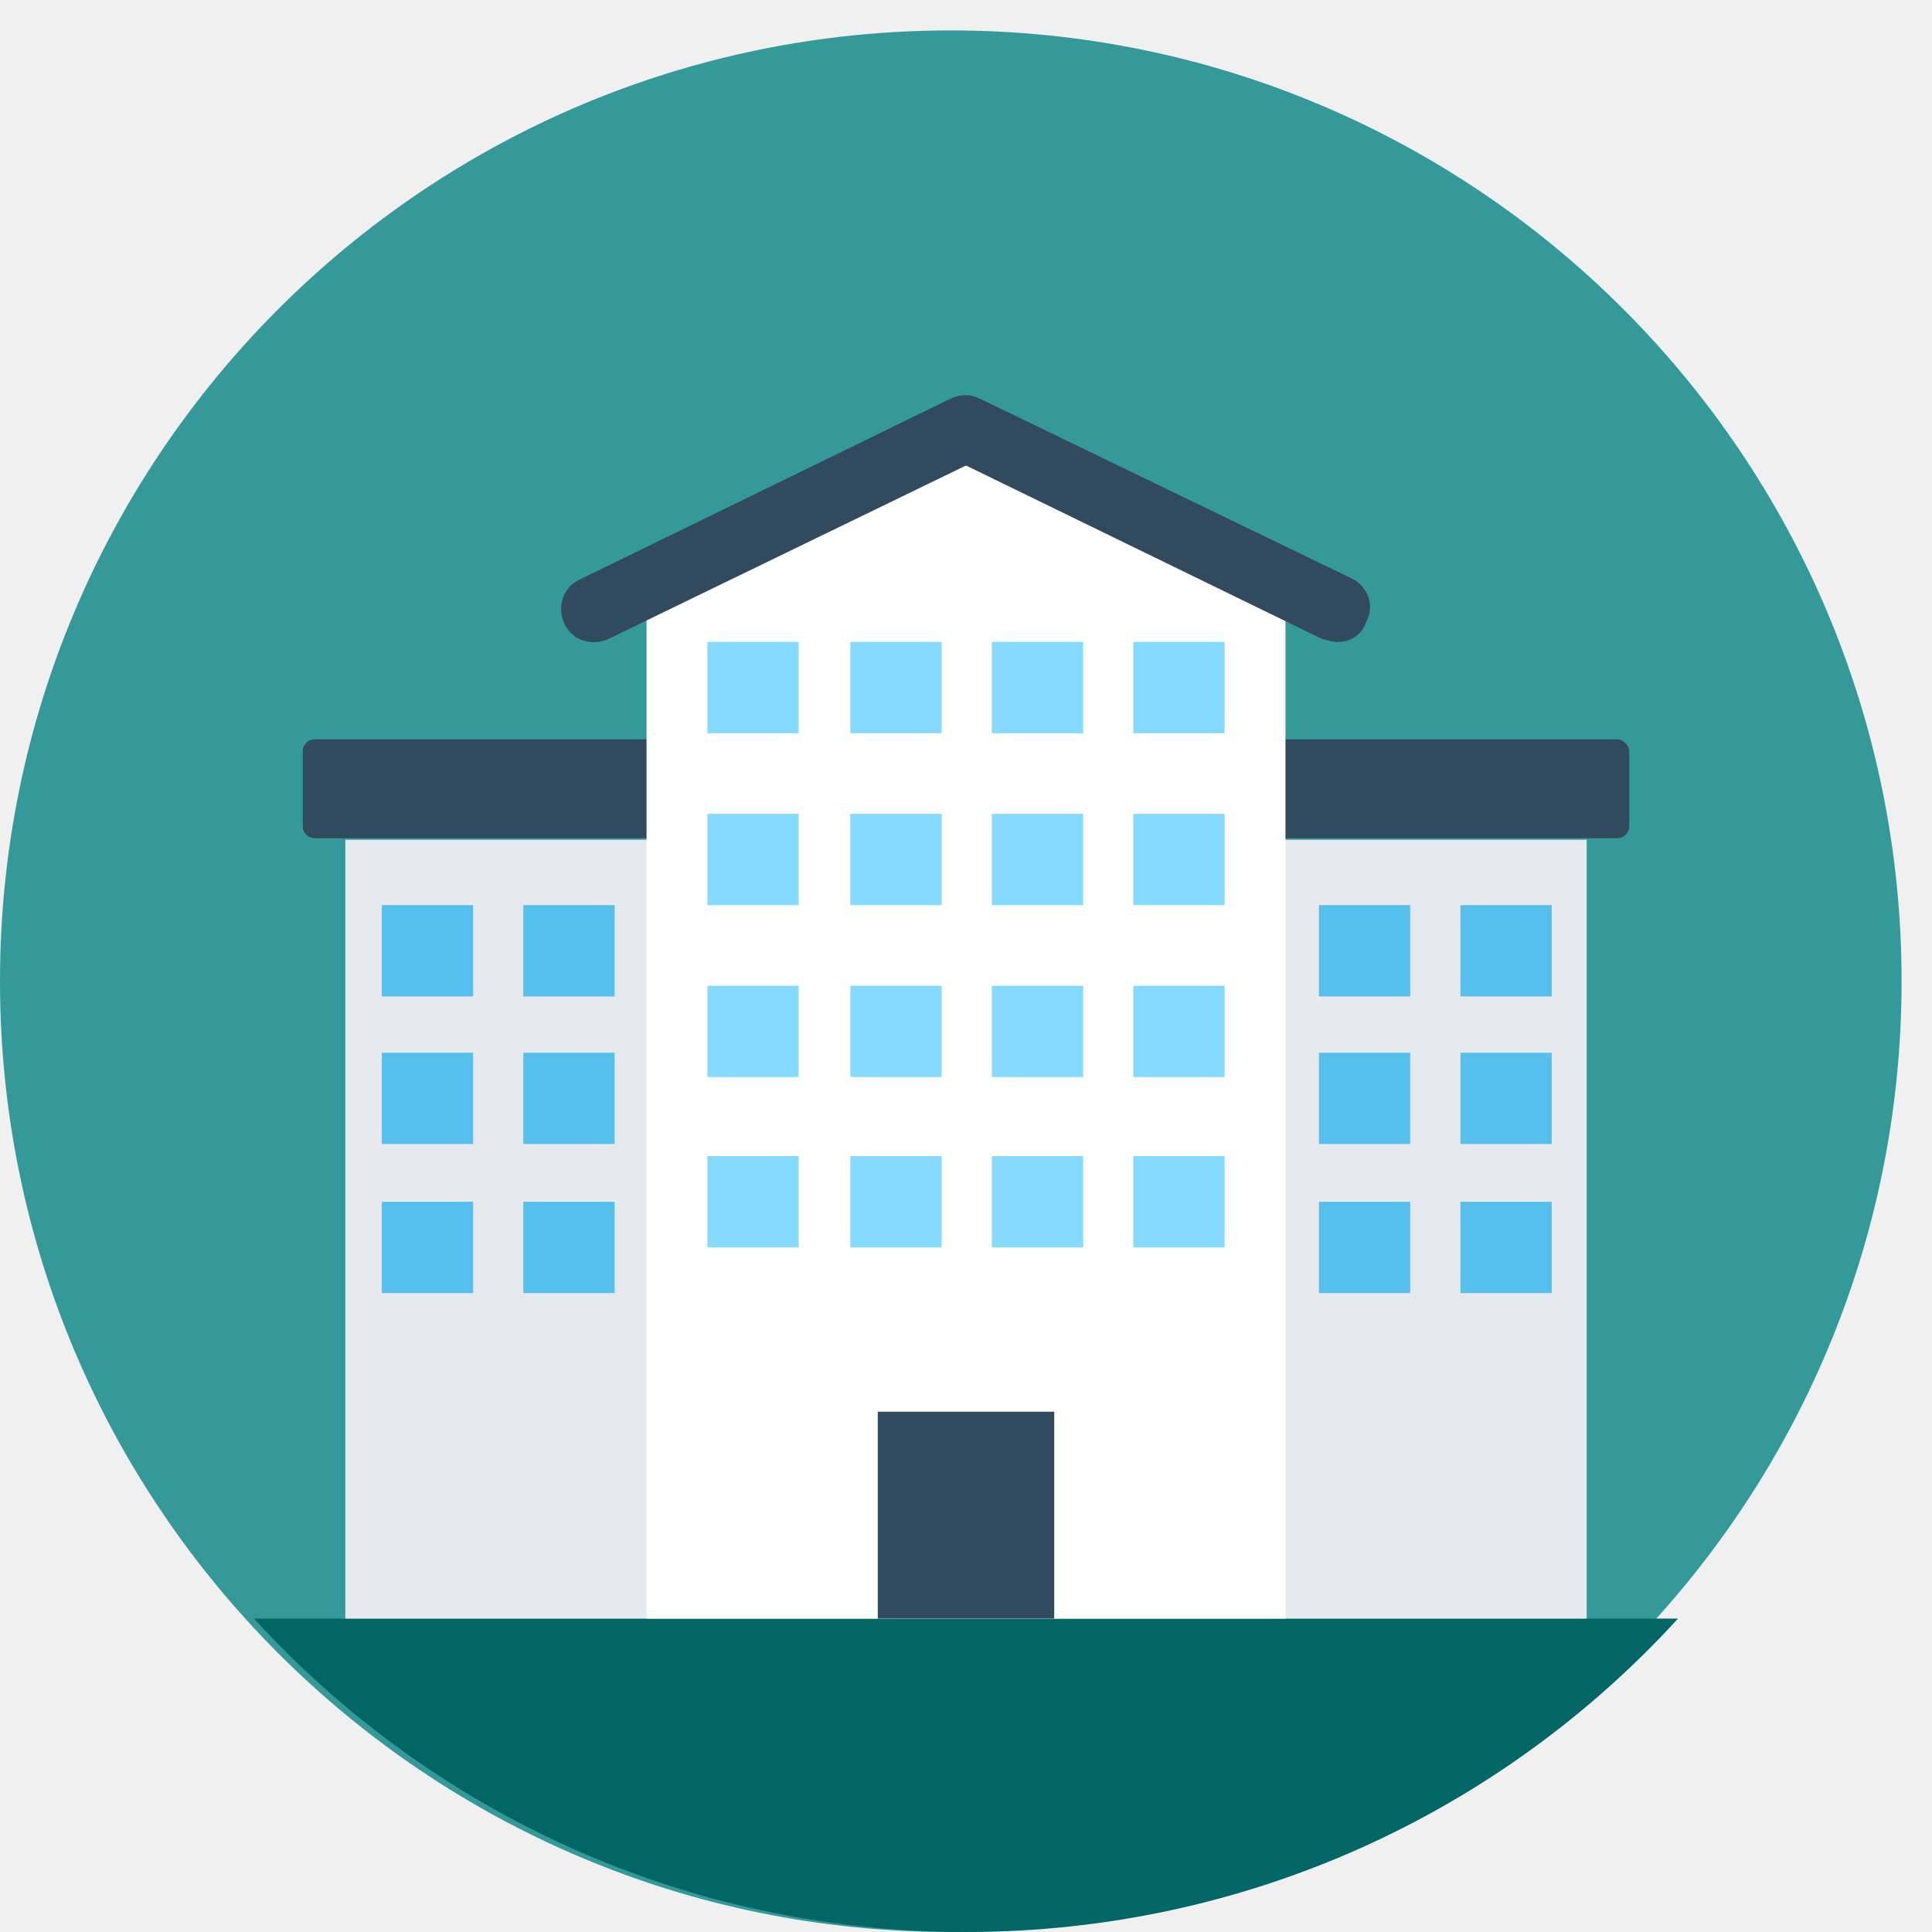
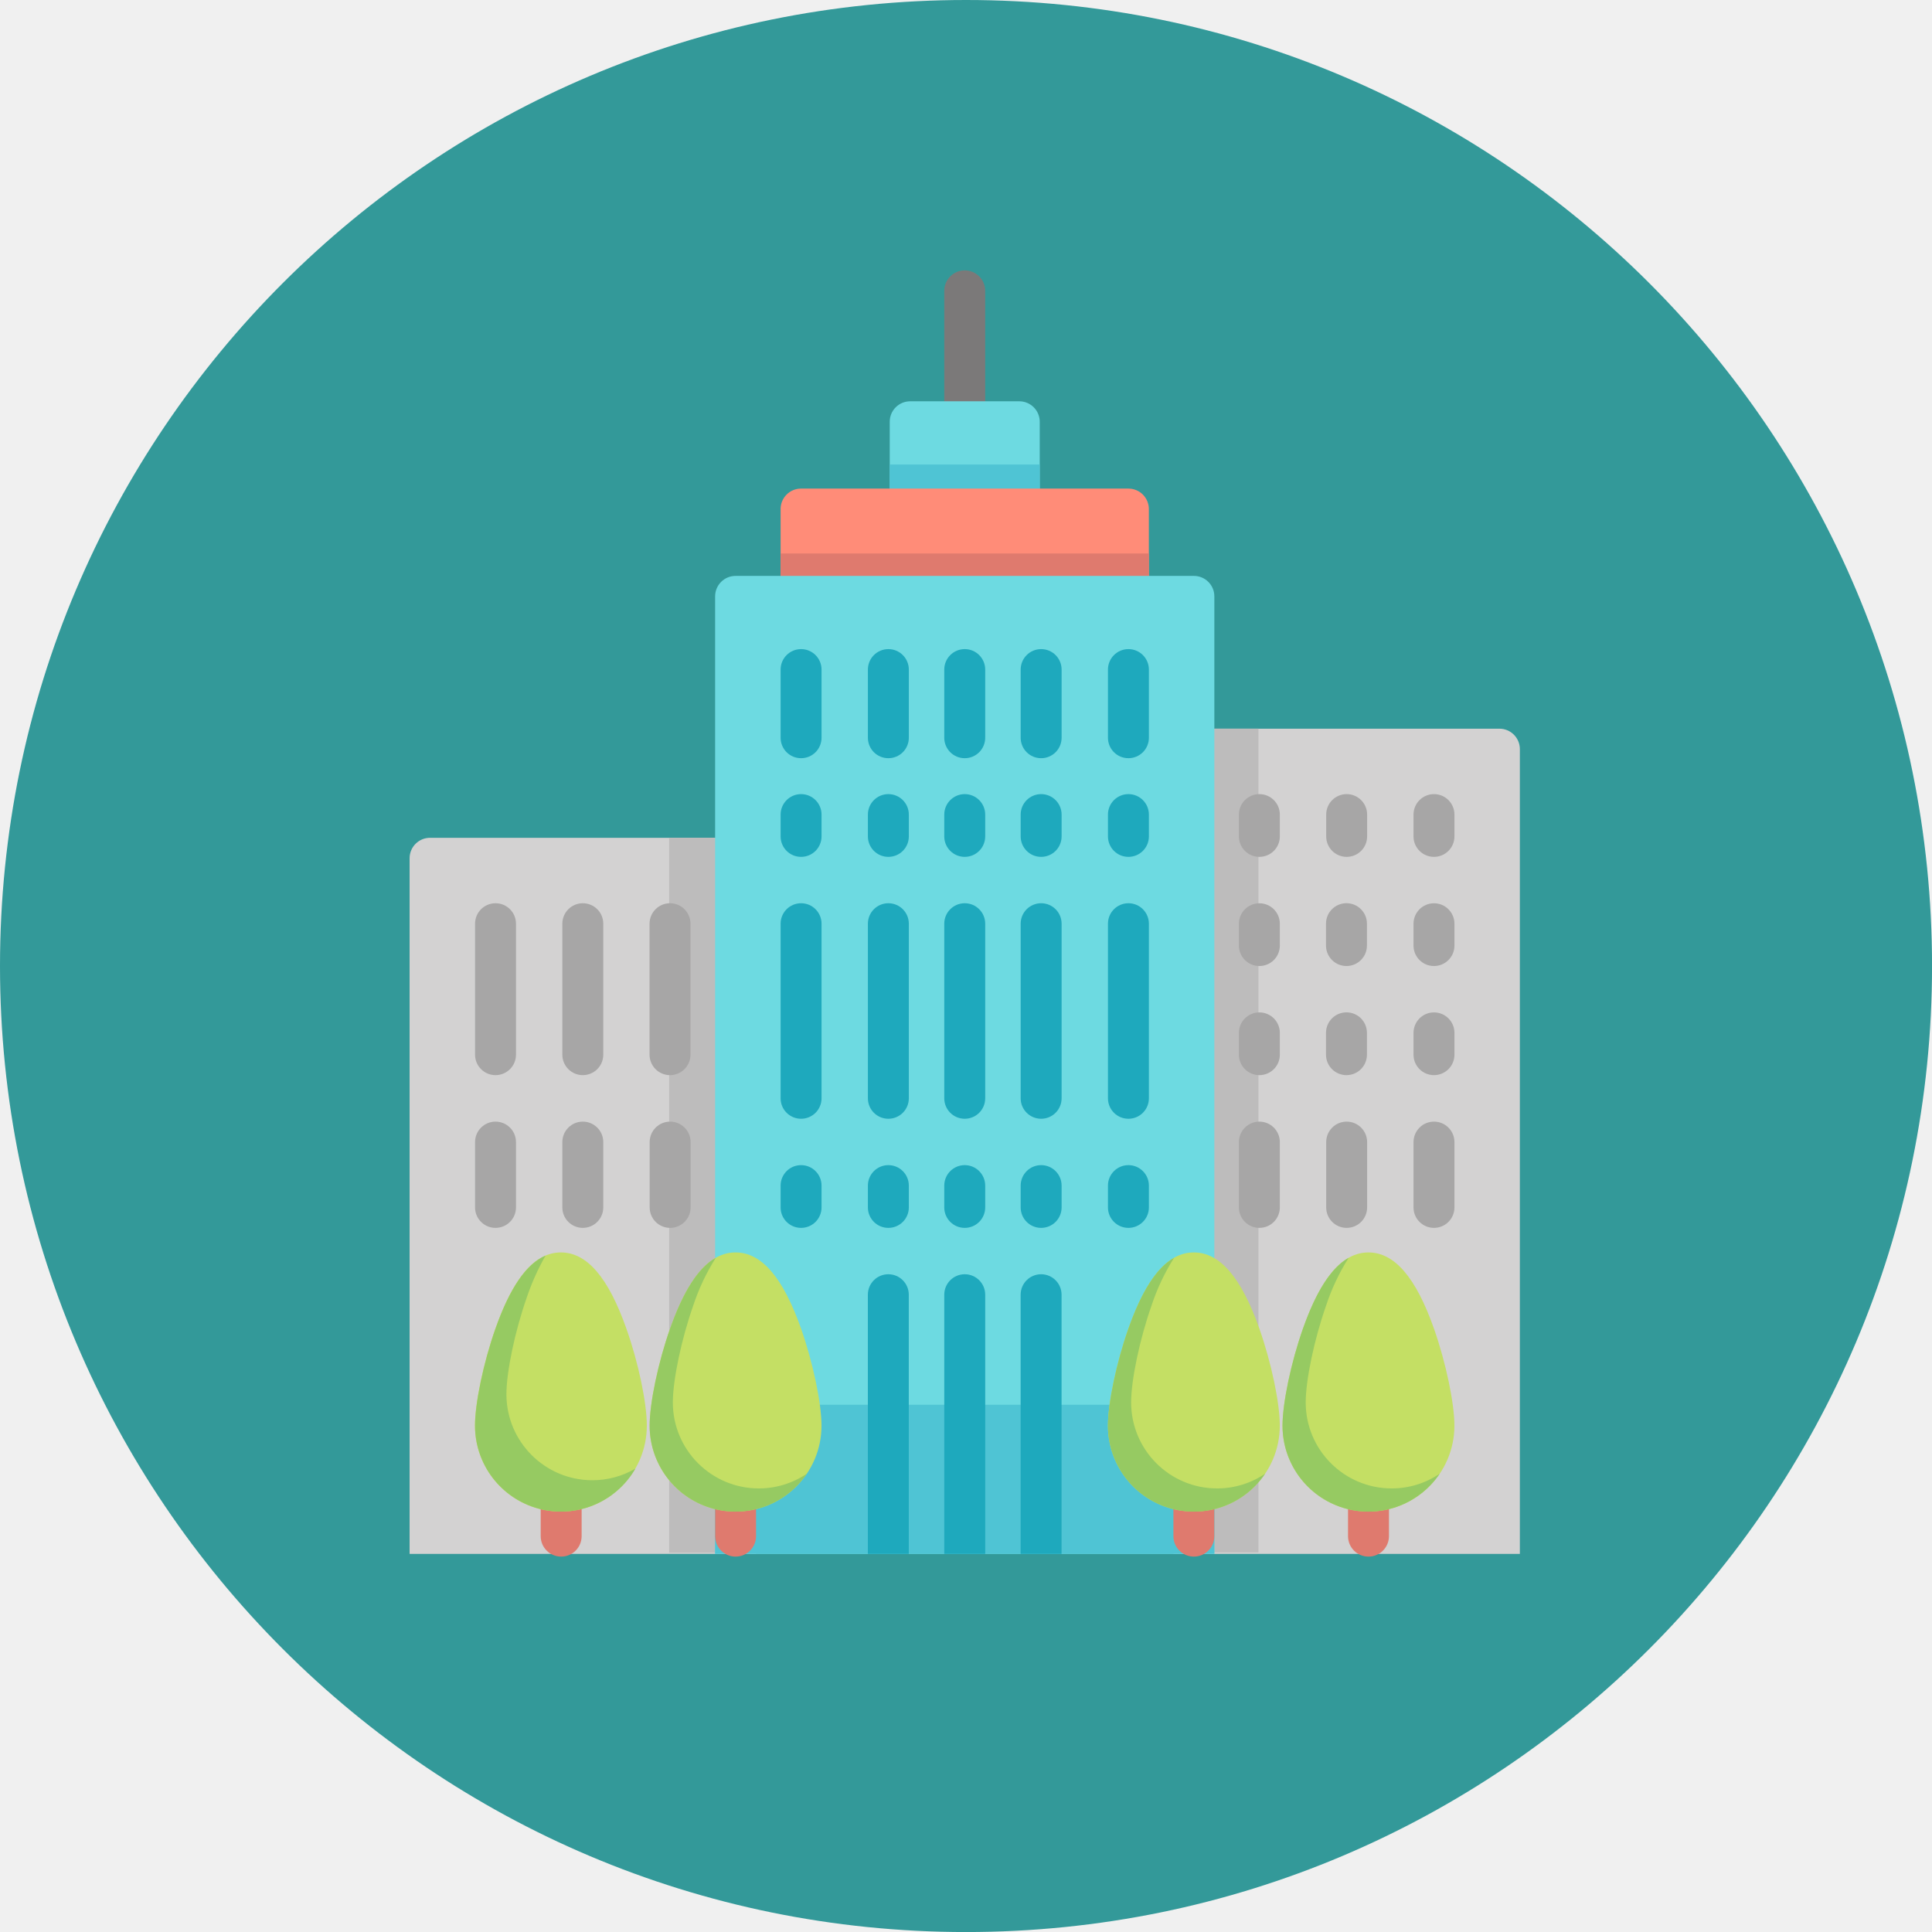
- <svg xmlns="http://www.w3.org/2000/svg" version="1.1" id="Layer_1" x="0px" y="0px" viewBox="0 0 508 508" style="enable-background:new 0 0 508 508;" xml:space="preserve">
-   <style type="text/css">
- 	.st0{fill:#339999;}
- 	.st1{fill:#006666;}
- 	.st2{fill:#E6E9EE;}
- 	.st3{fill:#324A5E;}
- 	.st4{fill:#FFFFFF;}
- 	.st5{fill:#84DBFF;}
- 	.st6{fill:#54C0EB;}
- </style>
-   <circle class="st0" cx="250" cy="258" r="250" />
-   <path class="st1" d="M66.8,425.6C113.2,476.4,180,508,254,508s140.8-31.6,187.2-82.4H66.8z" />
-   <rect x="90.8" y="220.8" class="st2" width="326.4" height="204.8" />
-   <path class="st3" d="M425.2,194.4H82.8c-2,0-3.2,1.6-3.2,3.2v19.6c0,2,1.6,3.2,3.2,3.2h342.4c2,0,3.2-1.6,3.2-3.2v-19.6  C428.4,196,426.8,194.4,425.2,194.4z" />
-   <polygon class="st4" points="338,153.6 338,425.6 170,425.6 170,153.6 254,112.8 " />
-   <path class="st3" d="M351.6,168.8c-1.2,0-2.4-0.4-4-0.8L254,122.4L160,168c-4.4,2-9.6,0.4-11.6-4s-0.4-9.6,4-11.6l97.6-47.6  c2.4-1.2,5.2-1.2,7.6,0l97.6,47.2c4.4,2,6.4,7.2,4,11.6C358,167.2,354.8,168.8,351.6,168.8z" />
-   <g>
-     <rect x="186" y="168.8" class="st5" width="24" height="24" />
-     <rect x="223.6" y="168.8" class="st5" width="24" height="24" />
-     <rect x="260.8" y="168.8" class="st5" width="24" height="24" />
-     <rect x="298" y="168.8" class="st5" width="24" height="24" />
-     <rect x="186" y="214" class="st5" width="24" height="24" />
-     <rect x="223.6" y="214" class="st5" width="24" height="24" />
-     <rect x="260.8" y="214" class="st5" width="24" height="24" />
-     <rect x="298" y="214" class="st5" width="24" height="24" />
-     <rect x="186" y="259.2" class="st5" width="24" height="24" />
-     <rect x="223.6" y="259.2" class="st5" width="24" height="24" />
-     <rect x="260.8" y="259.2" class="st5" width="24" height="24" />
-     <rect x="298" y="259.2" class="st5" width="24" height="24" />
-     <rect x="186" y="304" class="st5" width="24" height="24" />
-     <rect x="223.6" y="304" class="st5" width="24" height="24" />
-     <rect x="260.8" y="304" class="st5" width="24" height="24" />
-     <rect x="298" y="304" class="st5" width="24" height="24" />
+ <svg xmlns="http://www.w3.org/2000/svg" viewBox="0 0 502.67 502.67">
+   <defs>
+     <style>.cls-1{fill:#399;}.cls-2{fill:#d3d2d2;}.cls-3{fill:#bdbcbc;}.cls-4{fill:#a7a6a6;}.cls-5{fill:#7b7979;}.cls-6{fill:#6ddae1;}.cls-7{fill:#4fc4d4;}.cls-8{fill:#ff8c78;}.cls-9{fill:#df7a6e;}.cls-10{fill:#1ea9bd;}.cls-11{fill:#c4df64;}.cls-12{fill:#96ca62;}</style>
+   </defs>
+   <g id="Layer_2" data-name="Layer 2">
+     <g id="Layer_1-2" data-name="Layer 1">
+       <circle class="cls-1" cx="251.34" cy="251.34" r="251.34" />
+       <path class="cls-2" d="M196.71,223.3a5.32,5.32,0,0,0-5.32-5.32h-79.5a5.32,5.32,0,0,0-5.32,5.32v181h90.14Z" />
+       <path class="cls-3" d="M196.71,223.3a5.32,5.32,0,0,0-5.32-5.32H174.11v186h22.59Z" />
+       <path class="cls-4" d="M128.92,279.73a5.32,5.32,0,0,1-5.32-5.32V240.33a5.32,5.32,0,1,1,10.65,0V274.4A5.32,5.32,0,0,1,128.92,279.73Z" />
+       <path class="cls-4" d="M151.63,279.73a5.32,5.32,0,0,1-5.32-5.32V240.33a5.32,5.32,0,1,1,10.65,0V274.4A5.32,5.32,0,0,1,151.63,279.73Z" />
+       <path class="cls-4" d="M174.35,279.73A5.32,5.32,0,0,1,169,274.4V240.33a5.32,5.32,0,1,1,10.65,0V274.4A5.32,5.32,0,0,1,174.35,279.73Z" />
+       <path class="cls-4" d="M128.92,319.47a5.32,5.32,0,0,1-5.32-5.32v-17a5.32,5.32,0,0,1,10.65,0v17A5.32,5.32,0,0,1,128.92,319.47Z" />
+       <path class="cls-4" d="M151.63,319.47a5.32,5.32,0,0,1-5.32-5.32v-17a5.32,5.32,0,0,1,10.65,0v17A5.32,5.32,0,0,1,151.63,319.47Z" />
+       <path class="cls-4" d="M174.35,319.47a5.32,5.32,0,0,1-5.32-5.32v-17a5.32,5.32,0,0,1,10.65,0v17A5.32,5.32,0,0,1,174.35,319.47Z" />
+       <path class="cls-2" d="M395.44,194.91a5.32,5.32,0,0,0-5.32-5.32h-79.5a5.32,5.32,0,0,0-5.32,5.32V404.29h90.14Z" />
+       <path class="cls-3" d="M327.42,189.58h-16.8a5.32,5.32,0,0,0-5.32,5.32v209h22.12Z" />
+       <path class="cls-4" d="M327.66,319.47a5.32,5.32,0,0,1-5.32-5.32v-17a5.32,5.32,0,0,1,10.65,0v17A5.32,5.32,0,0,1,327.66,319.47Z" />
+       <path class="cls-4" d="M350.37,319.47a5.32,5.32,0,0,1-5.32-5.32v-17a5.32,5.32,0,0,1,10.65,0v17A5.32,5.32,0,0,1,350.37,319.47Z" />
+       <path class="cls-4" d="M373.09,319.47a5.32,5.32,0,0,1-5.32-5.32v-17a5.32,5.32,0,0,1,10.65,0v17A5.32,5.32,0,0,1,373.09,319.47Z" />
+       <path class="cls-4" d="M327.66,222.94a5.32,5.32,0,0,1-5.32-5.32v-5.68a5.32,5.32,0,1,1,10.65,0v5.68A5.32,5.32,0,0,1,327.66,222.94Z" />
+       <path class="cls-4" d="M350.37,222.94a5.32,5.32,0,0,1-5.32-5.32v-5.68a5.32,5.32,0,1,1,10.65,0v5.68A5.32,5.32,0,0,1,350.37,222.94Z" />
+       <path class="cls-4" d="M373.09,222.94a5.32,5.32,0,0,1-5.32-5.32v-5.68a5.32,5.32,0,1,1,10.65,0v5.68A5.32,5.32,0,0,1,373.09,222.94Z" />
+       <path class="cls-4" d="M327.66,251.34a5.32,5.32,0,0,1-5.32-5.32v-5.68a5.32,5.32,0,1,1,10.65,0V246A5.32,5.32,0,0,1,327.66,251.34Z" />
+       <path class="cls-4" d="M350.37,251.34A5.32,5.32,0,0,1,345,246v-5.68a5.32,5.32,0,1,1,10.65,0V246A5.32,5.32,0,0,1,350.37,251.34Z" />
+       <path class="cls-4" d="M373.09,251.34a5.32,5.32,0,0,1-5.32-5.32v-5.68a5.32,5.32,0,1,1,10.65,0V246A5.32,5.32,0,0,1,373.09,251.34Z" />
+       <path class="cls-4" d="M327.66,279.73a5.32,5.32,0,0,1-5.32-5.32v-5.68a5.32,5.32,0,0,1,10.65,0v5.68A5.32,5.32,0,0,1,327.66,279.73Z" />
+       <path class="cls-4" d="M350.37,279.73A5.32,5.32,0,0,1,345,274.4v-5.68a5.32,5.32,0,0,1,10.65,0v5.68A5.32,5.32,0,0,1,350.37,279.73Z" />
+       <path class="cls-4" d="M373.09,279.73a5.32,5.32,0,0,1-5.32-5.32v-5.68a5.32,5.32,0,0,1,10.65,0v5.68A5.32,5.32,0,0,1,373.09,279.73Z" />
+       <path class="cls-5" d="M251,115.06a5.32,5.32,0,0,1-5.32-5.32V75.67a5.32,5.32,0,1,1,10.65,0v34.07A5.32,5.32,0,0,1,251,115.06Z" />
+       <path class="cls-6" d="M265.2,104.41H236.81a5.32,5.32,0,0,0-5.32,5.32v28.39a5.32,5.32,0,0,0,5.32,5.32H265.2a5.32,5.32,0,0,0,5.32-5.32V109.74A5.32,5.32,0,0,0,265.2,104.41Z" />
+       <path class="cls-7" d="M231.48,120.85v17.27a5.32,5.32,0,0,0,5.32,5.32H265.2a5.32,5.32,0,0,0,5.32-5.32V120.85Z" />
+       <path class="cls-8" d="M293.59,127.12H208.42a5.32,5.32,0,0,0-5.32,5.32v34.07a5.32,5.32,0,0,0,5.32,5.32h85.17a5.32,5.32,0,0,0,5.32-5.32V132.45A5.32,5.32,0,0,0,293.59,127.12Z" />
+       <path class="cls-9" d="M203.09,144v22.48a5.32,5.32,0,0,0,5.32,5.32h85.17a5.32,5.32,0,0,0,5.32-5.32V144Z" />
+       <path class="cls-6" d="M315.95,155.16a5.32,5.32,0,0,0-5.32-5.32H191.38a5.32,5.32,0,0,0-5.32,5.32V404.29H315.95V155.16Z" />
+       <rect class="cls-7" x="186.06" y="365.49" width="129.89" height="38.8" />
+       <path class="cls-10" d="M251,319.47a5.32,5.32,0,0,1-5.32-5.32v-5.68a5.32,5.32,0,0,1,10.65,0v5.68A5.32,5.32,0,0,1,251,319.47Z" />
+       <path class="cls-10" d="M231.13,319.47a5.32,5.32,0,0,1-5.32-5.32v-5.68a5.32,5.32,0,0,1,10.65,0v5.68A5.32,5.32,0,0,1,231.13,319.47Z" />
+       <path class="cls-10" d="M270.88,319.47a5.32,5.32,0,0,1-5.32-5.32v-5.68a5.32,5.32,0,0,1,10.65,0v5.68A5.32,5.32,0,0,1,270.88,319.47Z" />
+       <path class="cls-10" d="M208.42,319.47a5.32,5.32,0,0,1-5.32-5.32v-5.68a5.32,5.32,0,0,1,10.65,0v5.68A5.32,5.32,0,0,1,208.42,319.47Z" />
+       <path class="cls-10" d="M293.59,319.47a5.32,5.32,0,0,1-5.32-5.32v-5.68a5.32,5.32,0,0,1,10.65,0v5.68A5.32,5.32,0,0,1,293.59,319.47Z" />
+       <path class="cls-10" d="M251,197.27a5.32,5.32,0,0,1-5.32-5.32V174.21a5.32,5.32,0,0,1,10.65,0v17.74A5.32,5.32,0,0,1,251,197.27Z" />
+       <path class="cls-10" d="M231.13,197.27a5.32,5.32,0,0,1-5.32-5.32V174.21a5.32,5.32,0,0,1,10.65,0v17.74A5.32,5.32,0,0,1,231.13,197.27Z" />
+       <path class="cls-10" d="M270.88,197.27a5.32,5.32,0,0,1-5.32-5.32V174.21a5.32,5.32,0,0,1,10.65,0v17.74A5.32,5.32,0,0,1,270.88,197.27Z" />
+       <path class="cls-10" d="M208.42,197.27a5.32,5.32,0,0,1-5.32-5.32V174.21a5.32,5.32,0,0,1,10.65,0v17.74A5.32,5.32,0,0,1,208.42,197.27Z" />
+       <path class="cls-10" d="M293.59,197.27a5.32,5.32,0,0,1-5.32-5.32V174.21a5.32,5.32,0,0,1,10.65,0v17.74A5.32,5.32,0,0,1,293.59,197.27Z" />
+       <path class="cls-10" d="M251,222.94a5.32,5.32,0,0,1-5.32-5.32v-5.68a5.32,5.32,0,1,1,10.65,0v5.68A5.32,5.32,0,0,1,251,222.94Z" />
+       <path class="cls-10" d="M231.13,222.94a5.32,5.32,0,0,1-5.32-5.32v-5.68a5.32,5.32,0,1,1,10.65,0v5.68A5.32,5.32,0,0,1,231.13,222.94Z" />
+       <path class="cls-10" d="M270.88,222.94a5.32,5.32,0,0,1-5.32-5.32v-5.68a5.32,5.32,0,1,1,10.65,0v5.68A5.32,5.32,0,0,1,270.88,222.94Z" />
+       <path class="cls-10" d="M208.42,222.94a5.32,5.32,0,0,1-5.32-5.32v-5.68a5.32,5.32,0,1,1,10.65,0v5.68A5.32,5.32,0,0,1,208.42,222.94Z" />
+       <path class="cls-10" d="M293.59,222.94a5.32,5.32,0,0,1-5.32-5.32v-5.68a5.32,5.32,0,1,1,10.65,0v5.68A5.32,5.32,0,0,1,293.59,222.94Z" />
+       <path class="cls-10" d="M251,291.08a5.32,5.32,0,0,1-5.32-5.32V240.33a5.32,5.32,0,1,1,10.65,0v45.42A5.32,5.32,0,0,1,251,291.08Z" />
+       <path class="cls-10" d="M231.13,291.08a5.32,5.32,0,0,1-5.32-5.32V240.33a5.32,5.32,0,1,1,10.65,0v45.42A5.32,5.32,0,0,1,231.13,291.08Z" />
+       <path class="cls-10" d="M270.88,291.08a5.32,5.32,0,0,1-5.32-5.32V240.33a5.32,5.32,0,1,1,10.65,0v45.42A5.32,5.32,0,0,1,270.88,291.08Z" />
+       <path class="cls-10" d="M208.42,291.08a5.32,5.32,0,0,1-5.32-5.32V240.33a5.32,5.32,0,1,1,10.65,0v45.42A5.32,5.32,0,0,1,208.42,291.08Z" />
+       <path class="cls-10" d="M293.59,291.08a5.32,5.32,0,0,1-5.32-5.32V240.33a5.32,5.32,0,1,1,10.65,0v45.42A5.32,5.32,0,0,1,293.59,291.08Z" />
+       <path class="cls-10" d="M256.33,336.86a5.32,5.32,0,0,0-10.65,0v67.43h10.65V336.86Z" />
+       <path class="cls-10" d="M236.45,336.86a5.32,5.32,0,0,0-10.65,0v67.43h10.65V336.86Z" />
+       <path class="cls-10" d="M276.2,336.86a5.32,5.32,0,0,0-10.65,0v67.43H276.2V336.86Z" />
+       <path class="cls-9" d="M146,405a5.32,5.32,0,0,1-5.32-5.32V377a5.32,5.32,0,0,1,10.65,0v22.71A5.32,5.32,0,0,1,146,405Z" />
+       <path class="cls-11" d="M163,345.76c-4.71-13.39-10.29-19.9-17.07-19.9s-12.35,6.51-17.07,19.9c-3.07,8.71-5.29,19.3-5.29,25.17a22.36,22.36,0,0,0,44.72,0C168.31,365.06,166.09,354.48,163,345.76Z" />
+       <path class="cls-12" d="M154.12,385.13a22.38,22.38,0,0,1-22.36-22.36c0-5.87,2.23-16.46,5.29-25.17a61.43,61.43,0,0,1,4.9-10.92c-5,2.13-9.31,8.42-13.06,19.08-3.07,8.71-5.29,19.3-5.29,25.17a22.35,22.35,0,0,0,41.71,11.18A22.21,22.21,0,0,1,154.12,385.13Z" />
+       <path class="cls-9" d="M191.38,405a5.32,5.32,0,0,1-5.32-5.32V377a5.32,5.32,0,0,1,10.65,0v22.71A5.32,5.32,0,0,1,191.38,405Z" />
+       <path class="cls-11" d="M208.45,345.76c-4.71-13.39-10.29-19.9-17.07-19.9s-12.35,6.51-17.07,19.9c-3.07,8.71-5.29,19.3-5.29,25.17a22.36,22.36,0,0,0,44.72,0C213.74,365.06,211.51,354.48,208.45,345.76Z" />
+       <path class="cls-12" d="M197.42,387.26a22.38,22.38,0,0,1-22.36-22.36c0-5.87,2.23-16.46,5.29-25.17a56.16,56.16,0,0,1,5.89-12.48c-4.53,2.56-8.46,8.68-11.92,18.51-3.07,8.71-5.29,19.3-5.29,25.17a22.35,22.35,0,0,0,40.89,12.5A22.23,22.23,0,0,1,197.42,387.26Z" />
+       <path class="cls-9" d="M310.62,405a5.32,5.32,0,0,1-5.32-5.32V377a5.32,5.32,0,0,1,10.65,0v22.71A5.32,5.32,0,0,1,310.62,405Z" />
+       <path class="cls-11" d="M327.69,345.76c-4.71-13.39-10.29-19.9-17.07-19.9s-12.35,6.51-17.07,19.9c-3.07,8.71-5.29,19.3-5.29,25.17a22.36,22.36,0,0,0,44.72,0C333,365.06,330.76,354.48,327.69,345.76Z" />
+       <path class="cls-12" d="M316.66,387.26A22.38,22.38,0,0,1,294.3,364.9c0-5.87,2.23-16.46,5.29-25.17a56.16,56.16,0,0,1,5.89-12.48c-4.53,2.56-8.46,8.68-11.92,18.51-3.07,8.71-5.29,19.3-5.29,25.17a22.35,22.35,0,0,0,40.89,12.5A22.23,22.23,0,0,1,316.66,387.26Z" />
+       <path class="cls-9" d="M356.05,405a5.32,5.32,0,0,1-5.32-5.32V377a5.32,5.32,0,0,1,10.65,0v22.71A5.32,5.32,0,0,1,356.05,405Z" />
+       <path class="cls-11" d="M373.12,345.76c-4.71-13.39-10.29-19.9-17.07-19.9s-12.35,6.51-17.07,19.9c-3.07,8.71-5.29,19.3-5.29,25.17a22.36,22.36,0,1,0,44.72,0C378.41,365.06,376.18,354.48,373.12,345.76Z" />
+       <path class="cls-12" d="M362.08,387.26a22.38,22.38,0,0,1-22.36-22.36c0-5.87,2.23-16.46,5.29-25.17a56.16,56.16,0,0,1,5.89-12.48c-4.53,2.56-8.46,8.68-11.92,18.51-3.07,8.71-5.29,19.3-5.29,25.17a22.35,22.35,0,0,0,40.89,12.5A22.23,22.23,0,0,1,362.08,387.26Z" />
+     </g>
  </g>
-   <g>
-     <rect x="346.8" y="238" class="st6" width="24" height="24" />
-     <rect x="384" y="238" class="st6" width="24" height="24" />
-     <rect x="346.8" y="276.8" class="st6" width="24" height="24" />
-     <rect x="384" y="276.8" class="st6" width="24" height="24" />
-     <rect x="346.8" y="316" class="st6" width="24" height="24" />
-     <rect x="384" y="316" class="st6" width="24" height="24" />
-     <rect x="100.4" y="238" class="st6" width="24" height="24" />
-     <rect x="137.6" y="238" class="st6" width="24" height="24" />
-     <rect x="100.4" y="276.8" class="st6" width="24" height="24" />
-     <rect x="137.6" y="276.8" class="st6" width="24" height="24" />
-     <rect x="100.4" y="316" class="st6" width="24" height="24" />
-     <rect x="137.6" y="316" class="st6" width="24" height="24" />
-   </g>
-   <rect x="230.8" y="371.2" class="st3" width="46.4" height="54.4" />
</svg>
